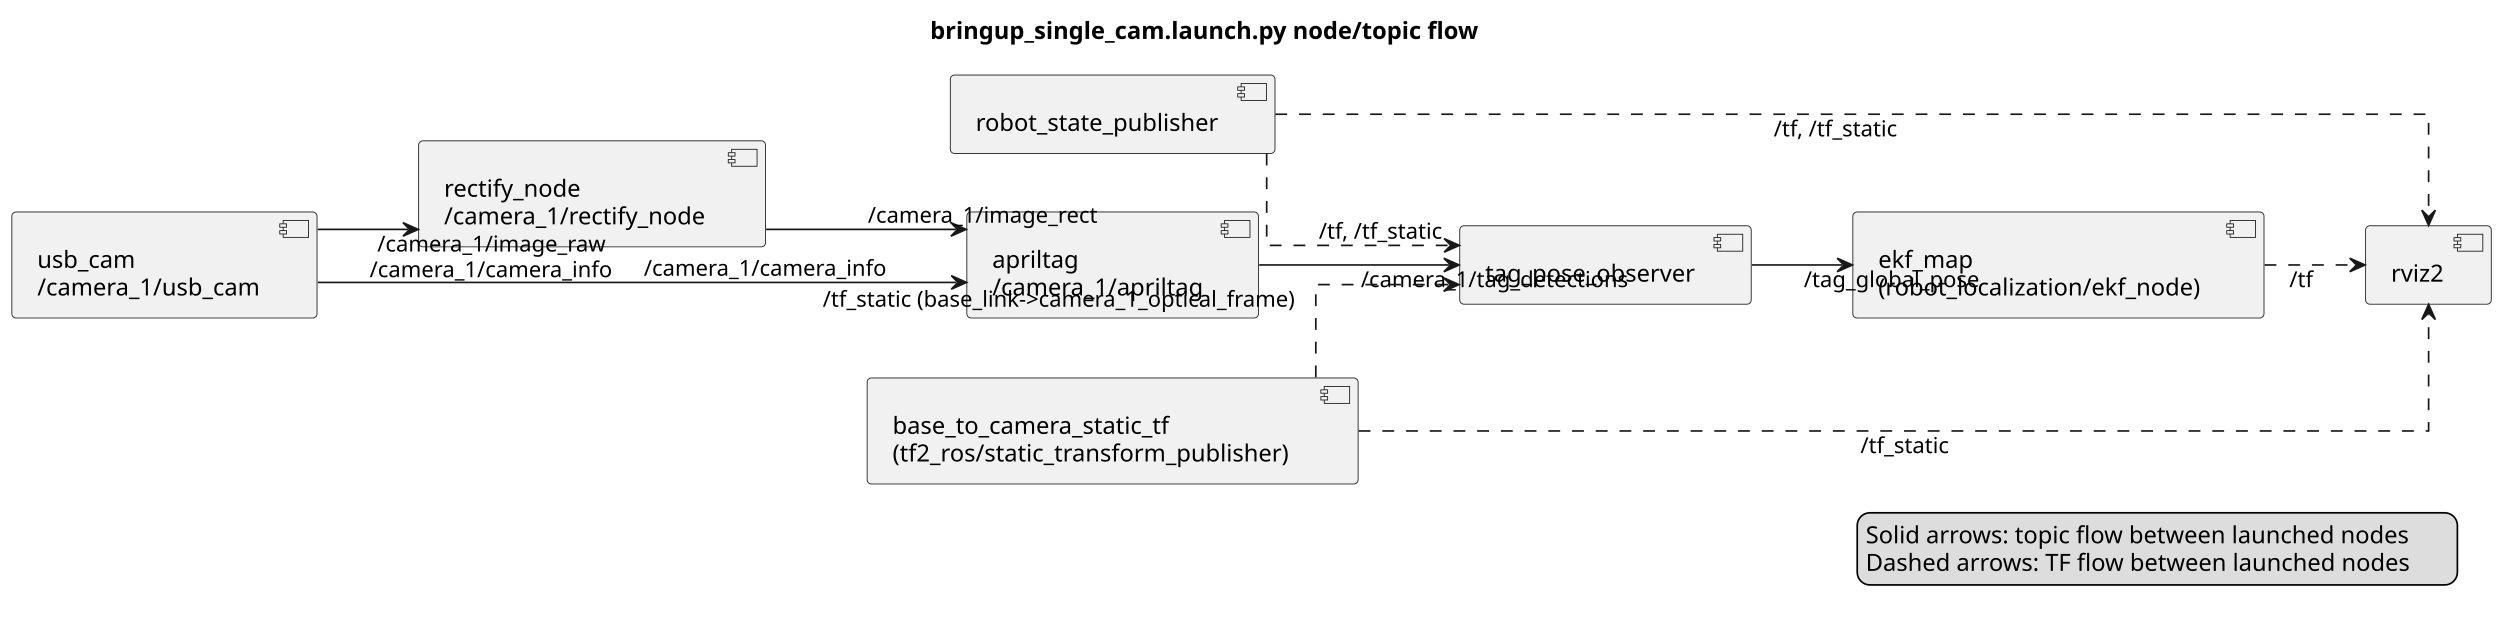
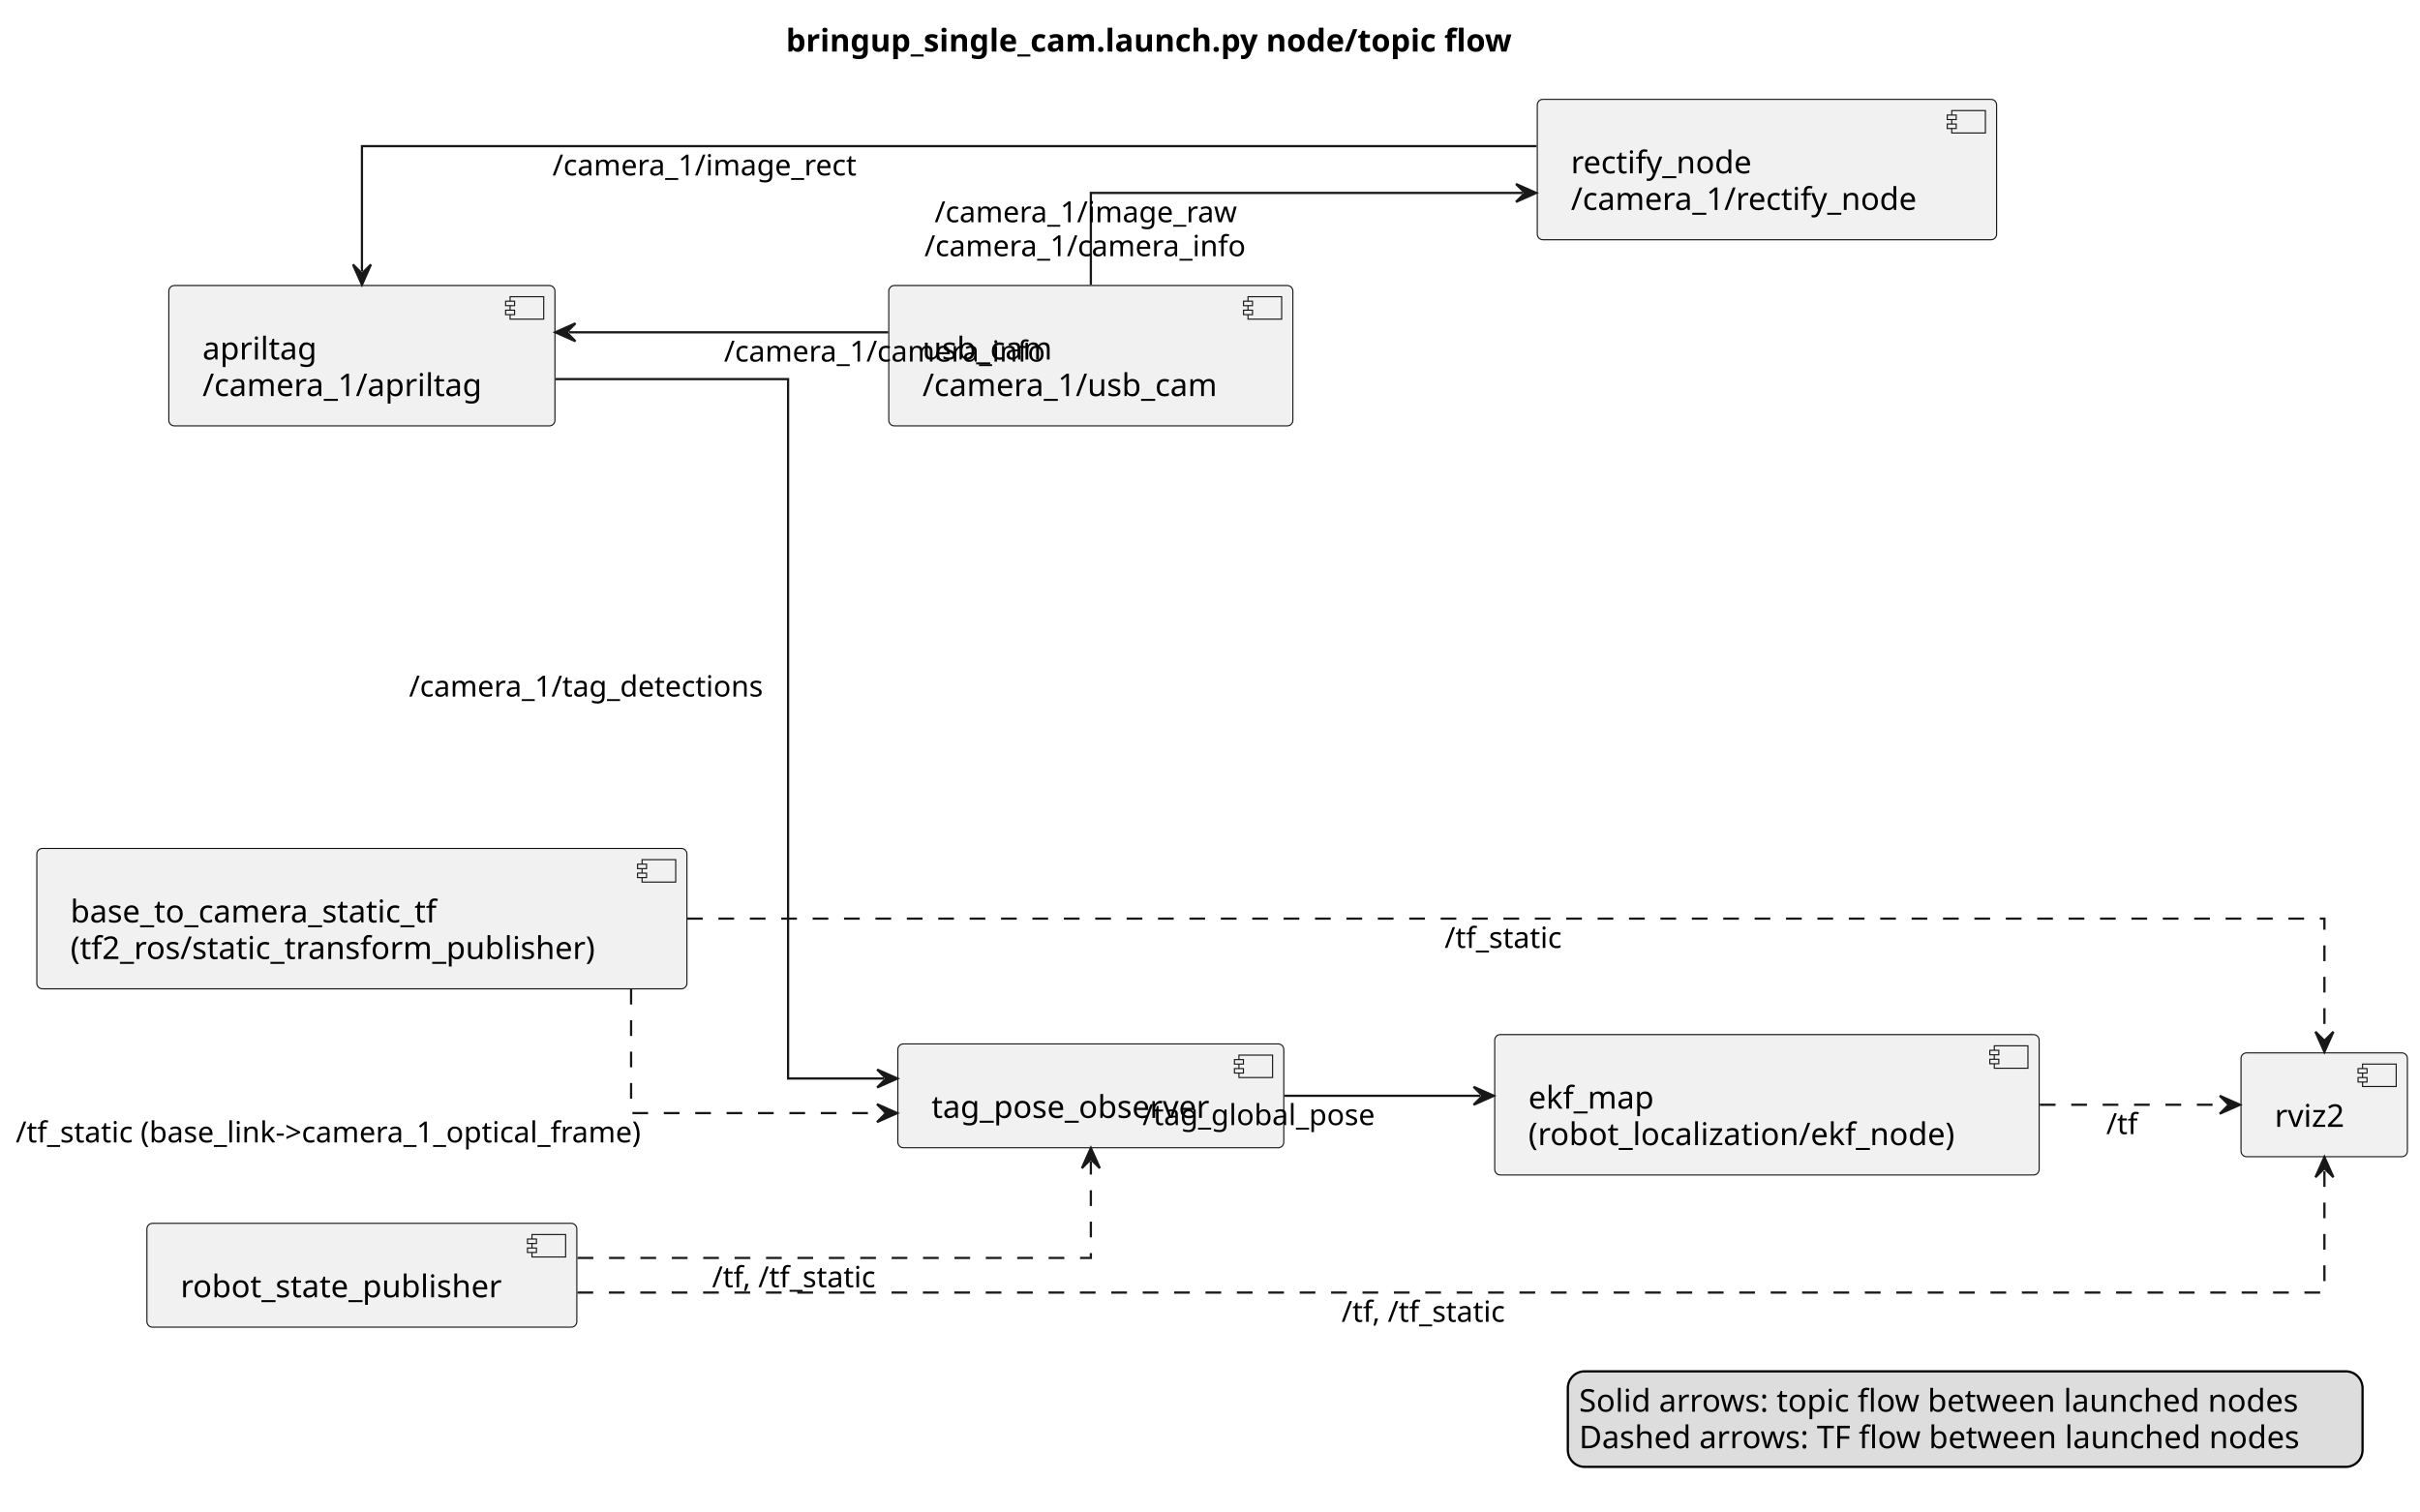
- <svg xmlns="http://www.w3.org/2000/svg" contentStyleType="text/css" data-diagram-type="DESCRIPTION" height="365px" preserveAspectRatio="none" style="width:1476px;height:365px;background:#FFFFFF;" version="1.1" viewBox="0 0 1476 365" width="1476px" zoomAndPan="magnify">
+ <svg xmlns="http://www.w3.org/2000/svg" contentStyleType="text/css" data-diagram-type="DESCRIPTION" height="674px" preserveAspectRatio="none" style="width:1079px;height:674px;background:#FFFFFF;" version="1.1" viewBox="0 0 1079 674" width="1079px" zoomAndPan="magnify">
  <defs />
  <g>
-     <g class="title" data-source-line="6">
-       <text fill="#000000" font-family="sans-serif" font-size="14" font-weight="bold" lengthAdjust="spacing" textLength="364.513" x="549.167" y="22.995">bringup_single_cam.launch.py node/topic flow</text>
+     <g class="title" data-source-line="8">
+       <text fill="#000000" font-family="sans-serif" font-size="14" font-weight="bold" lengthAdjust="spacing" textLength="364.513" x="350.437" y="22.995">bringup_single_cam.launch.py node/topic flow</text>
    </g>
-     <g class="entity" data-qualified-name="rsp" data-source-line="13" id="ent0002">
-       <rect fill="#F1F1F1" height="46.297" rx="2.5" ry="2.5" style="stroke:#181818;stroke-width:0.5;" width="191.69" x="561.06" y="44.297" />
-       <rect fill="#F1F1F1" height="10" style="stroke:#181818;stroke-width:0.5;" width="15" x="732.75" y="49.297" />
-       <rect fill="#F1F1F1" height="2" style="stroke:#181818;stroke-width:0.5;" width="4" x="730.75" y="51.297" />
-       <rect fill="#F1F1F1" height="2" style="stroke:#181818;stroke-width:0.5;" width="4" x="730.75" y="55.297" />
-       <text fill="#000000" font-family="sans-serif" font-size="14" lengthAdjust="spacing" textLength="151.69" x="576.06" y="77.292">robot_state_publisher</text>
+     <g class="entity" data-qualified-name="rsp" data-source-line="15" id="ent0002">
+       <rect fill="#F1F1F1" height="46.297" rx="2.5" ry="2.5" style="stroke:#181818;stroke-width:0.5;" width="191.69" x="65.5" y="545.447" />
+       <rect fill="#F1F1F1" height="10" style="stroke:#181818;stroke-width:0.5;" width="15" x="237.19" y="550.447" />
+       <rect fill="#F1F1F1" height="2" style="stroke:#181818;stroke-width:0.5;" width="4" x="235.19" y="552.447" />
+       <rect fill="#F1F1F1" height="2" style="stroke:#181818;stroke-width:0.5;" width="4" x="235.19" y="556.447" />
+       <text fill="#000000" font-family="sans-serif" font-size="14" lengthAdjust="spacing" textLength="151.69" x="80.5" y="578.442">robot_state_publisher</text>
    </g>
-     <g class="entity" data-qualified-name="static_tf" data-source-line="14" id="ent0003">
-       <rect fill="#F1F1F1" height="62.594" rx="2.5" ry="2.5" style="stroke:#181818;stroke-width:0.5;" width="289.86" x="511.97" y="223.157" />
-       <rect fill="#F1F1F1" height="10" style="stroke:#181818;stroke-width:0.5;" width="15" x="781.83" y="228.157" />
-       <rect fill="#F1F1F1" height="2" style="stroke:#181818;stroke-width:0.5;" width="4" x="779.83" y="230.157" />
-       <rect fill="#F1F1F1" height="2" style="stroke:#181818;stroke-width:0.5;" width="4" x="779.83" y="234.157" />
-       <text fill="#000000" font-family="sans-serif" font-size="14" lengthAdjust="spacing" textLength="177.147" x="526.97" y="256.152">base_to_camera_static_tf</text>
-       <text fill="#000000" font-family="sans-serif" font-size="14" lengthAdjust="spacing" textLength="249.86" x="526.97" y="272.449">(tf2_ros/static_transform_publisher)</text>
+     <g class="entity" data-qualified-name="static_tf" data-source-line="16" id="ent0003">
+       <rect fill="#F1F1F1" height="62.594" rx="2.5" ry="2.5" style="stroke:#181818;stroke-width:0.5;" width="289.86" x="16.42" y="378.297" />
+       <rect fill="#F1F1F1" height="10" style="stroke:#181818;stroke-width:0.5;" width="15" x="286.28" y="383.297" />
+       <rect fill="#F1F1F1" height="2" style="stroke:#181818;stroke-width:0.5;" width="4" x="284.28" y="385.297" />
+       <rect fill="#F1F1F1" height="2" style="stroke:#181818;stroke-width:0.5;" width="4" x="284.28" y="389.297" />
+       <text fill="#000000" font-family="sans-serif" font-size="14" lengthAdjust="spacing" textLength="177.147" x="31.42" y="411.292">base_to_camera_static_tf</text>
+       <text fill="#000000" font-family="sans-serif" font-size="14" lengthAdjust="spacing" textLength="249.86" x="31.42" y="427.589">(tf2_ros/static_transform_publisher)</text>
    </g>
-     <g class="entity" data-qualified-name="usb_cam" data-source-line="15" id="ent0004">
-       <rect fill="#F1F1F1" height="62.594" rx="2.5" ry="2.5" style="stroke:#181818;stroke-width:0.5;" width="180.171" x="7" y="125.157" />
-       <rect fill="#F1F1F1" height="10" style="stroke:#181818;stroke-width:0.5;" width="15" x="167.171" y="130.157" />
-       <rect fill="#F1F1F1" height="2" style="stroke:#181818;stroke-width:0.5;" width="4" x="165.171" y="132.157" />
-       <rect fill="#F1F1F1" height="2" style="stroke:#181818;stroke-width:0.5;" width="4" x="165.171" y="136.157" />
-       <text fill="#000000" font-family="sans-serif" font-size="14" lengthAdjust="spacing" textLength="61.968" x="22" y="158.152">usb_cam</text>
-       <text fill="#000000" font-family="sans-serif" font-size="14" lengthAdjust="spacing" textLength="140.171" x="22" y="174.449">/camera_1/usb_cam</text>
+     <g class="entity" data-qualified-name="usb_cam" data-source-line="17" id="ent0004">
+       <rect fill="#F1F1F1" height="62.594" rx="2.5" ry="2.5" style="stroke:#181818;stroke-width:0.5;" width="180.171" x="396.28" y="127.297" />
+       <rect fill="#F1F1F1" height="10" style="stroke:#181818;stroke-width:0.5;" width="15" x="556.451" y="132.297" />
+       <rect fill="#F1F1F1" height="2" style="stroke:#181818;stroke-width:0.5;" width="4" x="554.451" y="134.297" />
+       <rect fill="#F1F1F1" height="2" style="stroke:#181818;stroke-width:0.5;" width="4" x="554.451" y="138.297" />
+       <text fill="#000000" font-family="sans-serif" font-size="14" lengthAdjust="spacing" textLength="61.968" x="411.28" y="160.292">usb_cam</text>
+       <text fill="#000000" font-family="sans-serif" font-size="14" lengthAdjust="spacing" textLength="140.171" x="411.28" y="176.589">/camera_1/usb_cam</text>
    </g>
-     <g class="entity" data-qualified-name="rectify" data-source-line="16" id="ent0005">
-       <rect fill="#F1F1F1" height="62.594" rx="2.5" ry="2.5" style="stroke:#181818;stroke-width:0.5;" width="204.801" x="247.17" y="83.157" />
-       <rect fill="#F1F1F1" height="10" style="stroke:#181818;stroke-width:0.5;" width="15" x="431.971" y="88.157" />
-       <rect fill="#F1F1F1" height="2" style="stroke:#181818;stroke-width:0.5;" width="4" x="429.971" y="90.157" />
-       <rect fill="#F1F1F1" height="2" style="stroke:#181818;stroke-width:0.5;" width="4" x="429.971" y="94.157" />
-       <text fill="#000000" font-family="sans-serif" font-size="14" lengthAdjust="spacing" textLength="86.598" x="262.17" y="116.152">rectify_node</text>
-       <text fill="#000000" font-family="sans-serif" font-size="14" lengthAdjust="spacing" textLength="164.801" x="262.17" y="132.449">/camera_1/rectify_node</text>
+     <g class="entity" data-qualified-name="rectify" data-source-line="18" id="ent0005">
+       <rect fill="#F1F1F1" height="62.594" rx="2.5" ry="2.5" style="stroke:#181818;stroke-width:0.5;" width="204.801" x="685.42" y="44.297" />
+       <rect fill="#F1F1F1" height="10" style="stroke:#181818;stroke-width:0.5;" width="15" x="870.221" y="49.297" />
+       <rect fill="#F1F1F1" height="2" style="stroke:#181818;stroke-width:0.5;" width="4" x="868.221" y="51.297" />
+       <rect fill="#F1F1F1" height="2" style="stroke:#181818;stroke-width:0.5;" width="4" x="868.221" y="55.297" />
+       <text fill="#000000" font-family="sans-serif" font-size="14" lengthAdjust="spacing" textLength="86.598" x="700.42" y="77.292">rectify_node</text>
+       <text fill="#000000" font-family="sans-serif" font-size="14" lengthAdjust="spacing" textLength="164.801" x="700.42" y="93.589">/camera_1/rectify_node</text>
    </g>
-     <g class="entity" data-qualified-name="apriltag" data-source-line="17" id="ent0006">
-       <rect fill="#F1F1F1" height="62.594" rx="2.5" ry="2.5" style="stroke:#181818;stroke-width:0.5;" width="172.159" x="570.82" y="125.157" />
-       <rect fill="#F1F1F1" height="10" style="stroke:#181818;stroke-width:0.5;" width="15" x="722.979" y="130.157" />
-       <rect fill="#F1F1F1" height="2" style="stroke:#181818;stroke-width:0.5;" width="4" x="720.979" y="132.157" />
-       <rect fill="#F1F1F1" height="2" style="stroke:#181818;stroke-width:0.5;" width="4" x="720.979" y="136.157" />
-       <text fill="#000000" font-family="sans-serif" font-size="14" lengthAdjust="spacing" textLength="53.956" x="585.82" y="158.152">apriltag</text>
-       <text fill="#000000" font-family="sans-serif" font-size="14" lengthAdjust="spacing" textLength="132.159" x="585.82" y="174.449">/camera_1/apriltag</text>
+     <g class="entity" data-qualified-name="apriltag" data-source-line="19" id="ent0006">
+       <rect fill="#F1F1F1" height="62.594" rx="2.5" ry="2.5" style="stroke:#181818;stroke-width:0.5;" width="172.159" x="75.27" y="127.297" />
+       <rect fill="#F1F1F1" height="10" style="stroke:#181818;stroke-width:0.5;" width="15" x="227.429" y="132.297" />
+       <rect fill="#F1F1F1" height="2" style="stroke:#181818;stroke-width:0.5;" width="4" x="225.429" y="134.297" />
+       <rect fill="#F1F1F1" height="2" style="stroke:#181818;stroke-width:0.5;" width="4" x="225.429" y="138.297" />
+       <text fill="#000000" font-family="sans-serif" font-size="14" lengthAdjust="spacing" textLength="53.956" x="90.27" y="160.292">apriltag</text>
+       <text fill="#000000" font-family="sans-serif" font-size="14" lengthAdjust="spacing" textLength="132.159" x="90.27" y="176.589">/camera_1/apriltag</text>
    </g>
-     <g class="entity" data-qualified-name="observer" data-source-line="18" id="ent0007">
-       <rect fill="#F1F1F1" height="46.297" rx="2.5" ry="2.5" style="stroke:#181818;stroke-width:0.5;" width="172.084" x="861.83" y="133.297" />
-       <rect fill="#F1F1F1" height="10" style="stroke:#181818;stroke-width:0.5;" width="15" x="1013.914" y="138.297" />
-       <rect fill="#F1F1F1" height="2" style="stroke:#181818;stroke-width:0.5;" width="4" x="1011.914" y="140.297" />
-       <rect fill="#F1F1F1" height="2" style="stroke:#181818;stroke-width:0.5;" width="4" x="1011.914" y="144.297" />
-       <text fill="#000000" font-family="sans-serif" font-size="14" lengthAdjust="spacing" textLength="132.084" x="876.83" y="166.292">tag_pose_observer</text>
+     <g class="entity" data-qualified-name="observer" data-source-line="20" id="ent0007">
+       <rect fill="#F1F1F1" height="46.297" rx="2.5" ry="2.5" style="stroke:#181818;stroke-width:0.5;" width="172.084" x="400.32" y="465.447" />
+       <rect fill="#F1F1F1" height="10" style="stroke:#181818;stroke-width:0.5;" width="15" x="552.404" y="470.447" />
+       <rect fill="#F1F1F1" height="2" style="stroke:#181818;stroke-width:0.5;" width="4" x="550.404" y="472.447" />
+       <rect fill="#F1F1F1" height="2" style="stroke:#181818;stroke-width:0.5;" width="4" x="550.404" y="476.447" />
+       <text fill="#000000" font-family="sans-serif" font-size="14" lengthAdjust="spacing" textLength="132.084" x="415.32" y="498.442">tag_pose_observer</text>
    </g>
-     <g class="entity" data-qualified-name="ekf" data-source-line="19" id="ent0008">
-       <rect fill="#F1F1F1" height="62.594" rx="2.5" ry="2.5" style="stroke:#181818;stroke-width:0.5;" width="242.747" x="1093.92" y="125.157" />
-       <rect fill="#F1F1F1" height="10" style="stroke:#181818;stroke-width:0.5;" width="15" x="1316.667" y="130.157" />
-       <rect fill="#F1F1F1" height="2" style="stroke:#181818;stroke-width:0.5;" width="4" x="1314.667" y="132.157" />
-       <rect fill="#F1F1F1" height="2" style="stroke:#181818;stroke-width:0.5;" width="4" x="1314.667" y="136.157" />
-       <text fill="#000000" font-family="sans-serif" font-size="14" lengthAdjust="spacing" textLength="59.753" x="1108.92" y="158.152">ekf_map</text>
-       <text fill="#000000" font-family="sans-serif" font-size="14" lengthAdjust="spacing" textLength="202.747" x="1108.92" y="174.449">(robot_localization/ekf_node)</text>
+     <g class="entity" data-qualified-name="ekf" data-source-line="21" id="ent0008">
+       <rect fill="#F1F1F1" height="62.594" rx="2.5" ry="2.5" style="stroke:#181818;stroke-width:0.5;" width="242.747" x="666.45" y="461.297" />
+       <rect fill="#F1F1F1" height="10" style="stroke:#181818;stroke-width:0.5;" width="15" x="889.197" y="466.297" />
+       <rect fill="#F1F1F1" height="2" style="stroke:#181818;stroke-width:0.5;" width="4" x="887.197" y="468.297" />
+       <rect fill="#F1F1F1" height="2" style="stroke:#181818;stroke-width:0.5;" width="4" x="887.197" y="472.297" />
+       <text fill="#000000" font-family="sans-serif" font-size="14" lengthAdjust="spacing" textLength="59.753" x="681.45" y="494.292">ekf_map</text>
+       <text fill="#000000" font-family="sans-serif" font-size="14" lengthAdjust="spacing" textLength="202.747" x="681.45" y="510.589">(robot_localization/ekf_node)</text>
    </g>
-     <g class="entity" data-qualified-name="rviz" data-source-line="20" id="ent0009">
-       <rect fill="#F1F1F1" height="46.297" rx="2.5" ry="2.5" style="stroke:#181818;stroke-width:0.5;" width="74.186" x="1396.66" y="133.297" />
-       <rect fill="#F1F1F1" height="10" style="stroke:#181818;stroke-width:0.5;" width="15" x="1450.847" y="138.297" />
-       <rect fill="#F1F1F1" height="2" style="stroke:#181818;stroke-width:0.5;" width="4" x="1448.847" y="140.297" />
-       <rect fill="#F1F1F1" height="2" style="stroke:#181818;stroke-width:0.5;" width="4" x="1448.847" y="144.297" />
-       <text fill="#000000" font-family="sans-serif" font-size="14" lengthAdjust="spacing" textLength="34.187" x="1411.66" y="166.292">rviz2</text>
+     <g class="entity" data-qualified-name="rviz" data-source-line="22" id="ent0009">
+       <rect fill="#F1F1F1" height="46.297" rx="2.5" ry="2.5" style="stroke:#181818;stroke-width:0.5;" width="74.186" x="999.2" y="469.447" />
+       <rect fill="#F1F1F1" height="10" style="stroke:#181818;stroke-width:0.5;" width="15" x="1053.387" y="474.447" />
+       <rect fill="#F1F1F1" height="2" style="stroke:#181818;stroke-width:0.5;" width="4" x="1051.387" y="476.447" />
+       <rect fill="#F1F1F1" height="2" style="stroke:#181818;stroke-width:0.5;" width="4" x="1051.387" y="480.447" />
+       <text fill="#000000" font-family="sans-serif" font-size="14" lengthAdjust="spacing" textLength="34.187" x="1014.2" y="502.442">rviz2</text>
    </g>
-     <g class="link" data-entity-1="ent0004" data-entity-2="ent0005" data-link-type="dependency" data-source-line="22" id="lnk10">
-       <path d="M187.53,135.447 C206.77,135.447 221.22,135.447 240.89,135.447" fill="none" id="usb_cam-to-rectify" style="stroke:#181818;stroke-width:1;" />
-       <polygon fill="#181818" points="246.89,135.447,237.89,131.447,241.89,135.447,237.89,139.447,246.89,135.447" style="stroke:#181818;stroke-width:1;" />
-       <text fill="#000000" font-family="sans-serif" font-size="13" lengthAdjust="spacing" textLength="143.552" x="222.726" y="148.514">/camera_1/image_raw</text>
-       <text fill="#000000" font-family="sans-serif" font-size="13" lengthAdjust="spacing" textLength="152.585" x="218.21" y="163.647">/camera_1/camera_info</text>
+     <g class="link" data-entity-1="ent0004" data-entity-2="ent0005" data-link-type="dependency" data-source-line="24" id="lnk10">
+       <path d="M486.38,126.977 C486.38,107.417 486.38,86.027 486.38,86.027 C486.38,86.027 591.6,86.027 678.93,86.027" fill="none" id="usb_cam-to-rectify" style="stroke:#181818;stroke-width:1;" />
+       <polygon fill="#181818" points="684.93,86.027,675.93,82.027,679.93,86.027,675.93,90.027,684.93,86.027" style="stroke:#181818;stroke-width:1;" />
+       <text fill="#000000" font-family="sans-serif" font-size="13" lengthAdjust="spacing" textLength="143.552" x="416.696" y="99.094">/camera_1/image_raw</text>
+       <text fill="#000000" font-family="sans-serif" font-size="13" lengthAdjust="spacing" textLength="152.585" x="412.18" y="114.227">/camera_1/camera_info</text>
    </g>
-     <g class="link" data-entity-1="ent0005" data-entity-2="ent0006" data-link-type="dependency" data-source-line="23" id="lnk11">
-       <path d="M452.34,135.447 C490.64,135.447 527.7,135.447 564.39,135.447" fill="none" id="rectify-to-apriltag" style="stroke:#181818;stroke-width:1;" />
-       <polygon fill="#181818" points="570.39,135.447,561.39,131.447,565.39,135.447,561.39,139.447,570.39,135.447" style="stroke:#181818;stroke-width:1;" />
-       <text fill="#000000" font-family="sans-serif" font-size="13" lengthAdjust="spacing" textLength="145.196" x="512.36" y="131.514">/camera_1/image_rect</text>
+     <g class="link" data-entity-1="ent0006" data-entity-2="ent0005" data-link-type="dependency" data-source-line="25" id="lnk12">
+       <path d="M161.38,120.957 C161.38,93.857 161.38,65.157 161.38,65.157 C161.38,65.157 507.36,65.157 685.08,65.157" fill="none" id="apriltag-backto-rectify" style="stroke:#181818;stroke-width:1;" />
+       <polygon fill="#181818" points="161.38,126.957,165.38,117.957,161.38,121.957,157.38,117.957,161.38,126.957" style="stroke:#181818;stroke-width:1;" />
+       <text fill="#000000" font-family="sans-serif" font-size="13" lengthAdjust="spacing" textLength="145.196" x="246.33" y="78.224">/camera_1/image_rect</text>
    </g>
-     <g class="link" data-entity-1="ent0004" data-entity-2="ent0006" data-link-type="dependency" data-source-line="24" id="lnk12">
-       <path d="M187.65,166.747 C293.33,166.747 460.79,166.747 564.61,166.747" fill="none" id="usb_cam-to-apriltag" style="stroke:#181818;stroke-width:1;" />
-       <polygon fill="#181818" points="570.61,166.747,561.61,162.747,565.61,166.747,561.61,170.747,570.61,166.747" style="stroke:#181818;stroke-width:1;" />
-       <text fill="#000000" font-family="sans-serif" font-size="13" lengthAdjust="spacing" textLength="152.585" x="380.13" y="162.814">/camera_1/camera_info</text>
+     <g class="link" data-entity-1="ent0006" data-entity-2="ent0004" data-link-type="dependency" data-source-line="26" id="lnk14">
+       <path d="M253.59,148.157 C299.39,148.157 349.63,148.157 396.02,148.157" fill="none" id="apriltag-backto-usb_cam" style="stroke:#181818;stroke-width:1;" />
+       <polygon fill="#181818" points="247.59,148.157,256.59,152.157,252.59,148.157,256.59,144.157,247.59,148.157" style="stroke:#181818;stroke-width:1;" />
+       <text fill="#000000" font-family="sans-serif" font-size="13" lengthAdjust="spacing" textLength="152.585" x="322.81" y="161.224">/camera_1/camera_info</text>
    </g>
-     <g class="link" data-entity-1="ent0006" data-entity-2="ent0007" data-link-type="dependency" data-source-line="26" id="lnk13">
-       <path d="M743.42,156.447 C780.69,156.447 818.18,156.447 855.44,156.447" fill="none" id="apriltag-to-observer" style="stroke:#181818;stroke-width:1;" />
-       <polygon fill="#181818" points="861.44,156.447,852.44,152.447,856.44,156.447,852.44,160.447,861.44,156.447" style="stroke:#181818;stroke-width:1;" />
-       <text fill="#000000" font-family="sans-serif" font-size="13" lengthAdjust="spacing" textLength="168.6" x="803.43" y="169.514">/camera_1/tag_detections</text>
+     <g class="link" data-entity-1="ent0006" data-entity-2="ent0007" data-link-type="dependency" data-source-line="28" id="lnk15">
+       <path d="M247.75,169.027 C297.95,169.027 351.38,169.027 351.38,169.027 C351.38,169.027 351.38,480.877 351.38,480.877 C351.38,480.877 367.66,480.877 394.11,480.877" fill="none" id="apriltag-to-observer" style="stroke:#181818;stroke-width:1;" />
+       <polygon fill="#181818" points="400.11,480.877,391.11,476.877,395.11,480.877,391.11,484.877,400.11,480.877" style="stroke:#181818;stroke-width:1;" />
+       <text fill="#000000" font-family="sans-serif" font-size="13" lengthAdjust="spacing" textLength="168.6" x="182.38" y="310.564">/camera_1/tag_detections</text>
    </g>
-     <g class="link" data-entity-1="ent0007" data-entity-2="ent0008" data-link-type="dependency" data-source-line="27" id="lnk14">
-       <path d="M1034.33,156.447 C1053.25,156.447 1067.62,156.447 1087.63,156.447" fill="none" id="observer-to-ekf" style="stroke:#181818;stroke-width:1;" />
-       <polygon fill="#181818" points="1093.63,156.447,1084.63,152.447,1088.63,156.447,1084.63,160.447,1093.63,156.447" style="stroke:#181818;stroke-width:1;" />
-       <text fill="#000000" font-family="sans-serif" font-size="13" lengthAdjust="spacing" textLength="109.319" x="1064.98" y="169.514">/tag_global_pose</text>
+     <g class="link" data-entity-1="ent0007" data-entity-2="ent0008" data-link-type="dependency" data-source-line="29" id="lnk16">
+       <path d="M572.75,488.587 C601.81,488.587 628.79,488.587 660.04,488.587" fill="none" id="observer-to-ekf" style="stroke:#181818;stroke-width:1;" />
+       <polygon fill="#181818" points="666.04,488.587,657.04,484.587,661.04,488.587,657.04,492.587,666.04,488.587" style="stroke:#181818;stroke-width:1;" />
+       <text fill="#000000" font-family="sans-serif" font-size="13" lengthAdjust="spacing" textLength="109.319" x="509.4" y="501.654">/tag_global_pose</text>
    </g>
-     <g class="link" data-entity-1="ent0002" data-entity-2="ent0007" data-link-type="dependency" data-source-line="29" id="lnk15">
-       <path d="M747.85,90.677 C747.85,113.487 747.85,144.877 747.85,144.877 C747.85,144.877 801.46,144.877 855.59,144.877" fill="none" id="rsp-to-observer" style="stroke:#181818;stroke-width:1;stroke-dasharray:7,7;" />
-       <polygon fill="#181818" points="861.59,144.877,852.59,140.877,856.59,144.877,852.59,148.877,861.59,144.877" style="stroke:#181818;stroke-width:1;" />
-       <text fill="#000000" font-family="sans-serif" font-size="13" lengthAdjust="spacing" textLength="78.565" x="778.62" y="140.944">/tf, /tf_static</text>
+     <g class="link" data-entity-1="ent0002" data-entity-2="ent0007" data-link-type="dependency" data-source-line="31" id="lnk17">
+       <path d="M257.55,560.877 C353.39,560.877 486.38,560.877 486.38,560.877 C486.38,560.877 486.38,538.987 486.38,517.857" fill="none" id="rsp-to-observer" style="stroke:#181818;stroke-width:1;stroke-dasharray:7,7;" />
+       <polygon fill="#181818" points="486.38,511.857,482.38,520.857,486.38,516.857,490.38,520.857,486.38,511.857" style="stroke:#181818;stroke-width:1;" />
+       <text fill="#000000" font-family="sans-serif" font-size="13" lengthAdjust="spacing" textLength="78.565" x="317.47" y="573.944">/tf, /tf_static</text>
    </g>
-     <g class="link" data-entity-1="ent0003" data-entity-2="ent0007" data-link-type="dependency" data-source-line="30" id="lnk16">
-       <path d="M776.85,222.757 C776.85,198.097 776.85,168.027 776.85,168.027 C776.85,168.027 812.94,168.027 855.36,168.027" fill="none" id="static_tf-to-observer" style="stroke:#181818;stroke-width:1;stroke-dasharray:7,7;" />
-       <polygon fill="#181818" points="861.36,168.027,852.36,164.027,856.36,168.027,852.36,172.027,861.36,168.027" style="stroke:#181818;stroke-width:1;" />
-       <text fill="#000000" font-family="sans-serif" font-size="13" lengthAdjust="spacing" textLength="305.633" x="485.74" y="181.094">/tf_static (base_link-&gt;camera_1_optical_frame)</text>
+     <g class="link" data-entity-1="ent0003" data-entity-2="ent0007" data-link-type="dependency" data-source-line="32" id="lnk18">
+       <path d="M281.38,440.897 C281.38,465.737 281.38,496.307 281.38,496.307 C281.38,496.307 338.01,496.307 394.03,496.307" fill="none" id="static_tf-to-observer" style="stroke:#181818;stroke-width:1;stroke-dasharray:7,7;" />
+       <polygon fill="#181818" points="400.03,496.307,391.03,492.307,395.03,496.307,391.03,500.307,400.03,496.307" style="stroke:#181818;stroke-width:1;" />
+       <text fill="#000000" font-family="sans-serif" font-size="13" lengthAdjust="spacing" textLength="305.633" x="7" y="509.374">/tf_static (base_link-&gt;camera_1_optical_frame)</text>
    </g>
-     <g class="link" data-entity-1="ent0002" data-entity-2="ent0009" data-link-type="dependency" data-source-line="32" id="lnk17">
-       <path d="M752.95,67.447 C960.82,67.447 1433.85,67.447 1433.85,67.447 C1433.85,67.447 1433.85,100.697 1433.85,127.067" fill="none" id="rsp-to-rviz" style="stroke:#181818;stroke-width:1;stroke-dasharray:7,7;" />
-       <polygon fill="#181818" points="1433.85,133.067,1437.85,124.067,1433.85,128.067,1429.85,124.067,1433.85,133.067" style="stroke:#181818;stroke-width:1;" />
-       <text fill="#000000" font-family="sans-serif" font-size="13" lengthAdjust="spacing" textLength="78.565" x="1047.21" y="80.514">/tf, /tf_static</text>
+     <g class="link" data-entity-1="ent0002" data-entity-2="ent0009" data-link-type="dependency" data-source-line="34" id="lnk19">
+       <path d="M257.49,576.307 C484.81,576.307 1036.38,576.307 1036.38,576.307 C1036.38,576.307 1036.38,546.677 1036.38,521.907" fill="none" id="rsp-to-rviz" style="stroke:#181818;stroke-width:1;stroke-dasharray:7,7;" />
+       <polygon fill="#181818" points="1036.38,515.907,1032.38,524.907,1036.38,520.907,1040.38,524.907,1036.38,515.907" style="stroke:#181818;stroke-width:1;" />
+       <text fill="#000000" font-family="sans-serif" font-size="13" lengthAdjust="spacing" textLength="78.565" x="598.14" y="589.374">/tf, /tf_static</text>
    </g>
-     <g class="link" data-entity-1="ent0003" data-entity-2="ent0009" data-link-type="dependency" data-source-line="33" id="lnk18">
-       <path d="M802.13,254.447 C1027.01,254.447 1433.85,254.447 1433.85,254.447 C1433.85,254.447 1433.85,214.657 1433.85,185.677" fill="none" id="static_tf-to-rviz" style="stroke:#181818;stroke-width:1;stroke-dasharray:7,7;" />
-       <polygon fill="#181818" points="1433.85,179.677,1429.85,188.677,1433.85,184.677,1437.85,188.677,1433.85,179.677" style="stroke:#181818;stroke-width:1;" />
-       <text fill="#000000" font-family="sans-serif" font-size="13" lengthAdjust="spacing" textLength="56.247" x="1098.38" y="267.514">/tf_static</text>
+     <g class="link" data-entity-1="ent0003" data-entity-2="ent0009" data-link-type="dependency" data-source-line="35" id="lnk20">
+       <path d="M306.33,409.587 C555.01,409.587 1036.38,409.587 1036.38,409.587 C1036.38,409.587 1036.38,438.487 1036.38,463.027" fill="none" id="static_tf-to-rviz" style="stroke:#181818;stroke-width:1;stroke-dasharray:7,7;" />
+       <polygon fill="#181818" points="1036.38,469.027,1040.38,460.027,1036.38,464.027,1032.38,460.027,1036.38,469.027" style="stroke:#181818;stroke-width:1;" />
+       <text fill="#000000" font-family="sans-serif" font-size="13" lengthAdjust="spacing" textLength="56.247" x="644.08" y="422.654">/tf_static</text>
    </g>
-     <g class="link" data-entity-1="ent0008" data-entity-2="ent0009" data-link-type="dependency" data-source-line="34" id="lnk19">
-       <path d="M1336.98,156.447 C1358.53,156.447 1373.43,156.447 1390.26,156.447" fill="none" id="ekf-to-rviz" style="stroke:#181818;stroke-width:1;stroke-dasharray:7,7;" />
-       <polygon fill="#181818" points="1396.26,156.447,1387.26,152.447,1391.26,156.447,1387.26,160.447,1396.26,156.447" style="stroke:#181818;stroke-width:1;" />
-       <text fill="#000000" font-family="sans-serif" font-size="13" lengthAdjust="spacing" textLength="14.054" x="1351.62" y="169.514">/tf</text>
+     <g class="link" data-entity-1="ent0008" data-entity-2="ent0009" data-link-type="dependency" data-source-line="36" id="lnk21">
+       <path d="M909.51,492.587 C941.97,492.587 968.66,492.587 992.72,492.587" fill="none" id="ekf-to-rviz" style="stroke:#181818;stroke-width:1;stroke-dasharray:7,7;" />
+       <polygon fill="#181818" points="998.72,492.587,989.72,488.587,993.72,492.587,989.72,496.587,998.72,492.587" style="stroke:#181818;stroke-width:1;" />
+       <text fill="#000000" font-family="sans-serif" font-size="13" lengthAdjust="spacing" textLength="14.054" x="939.11" y="505.654">/tf</text>
    </g>
-     <g class="legend" data-source-line="8">
-       <rect fill="#DDDDDD" height="42.594" rx="7.5" ry="7.5" style="stroke:#000000;stroke-width:1;" width="354.34" x="1096.507" y="302.751" />
-       <text fill="#000000" font-family="sans-serif" font-size="14" lengthAdjust="spacing" textLength="343.356" x="1101.507" y="320.746">Solid arrows: topic flow between launched nodes</text>
-       <text fill="#000000" font-family="sans-serif" font-size="14" lengthAdjust="spacing" textLength="344.34" x="1101.507" y="337.043">Dashed arrows: TF flow between launched nodes</text>
+     <g class="legend" data-source-line="10">
+       <rect fill="#DDDDDD" height="42.594" rx="7.5" ry="7.5" style="stroke:#000000;stroke-width:1;" width="354.34" x="699.047" y="611.44" />
+       <text fill="#000000" font-family="sans-serif" font-size="14" lengthAdjust="spacing" textLength="343.356" x="704.047" y="629.435">Solid arrows: topic flow between launched nodes</text>
+       <text fill="#000000" font-family="sans-serif" font-size="14" lengthAdjust="spacing" textLength="344.34" x="704.047" y="645.732">Dashed arrows: TF flow between launched nodes</text>
    </g>
  </g>
</svg>
